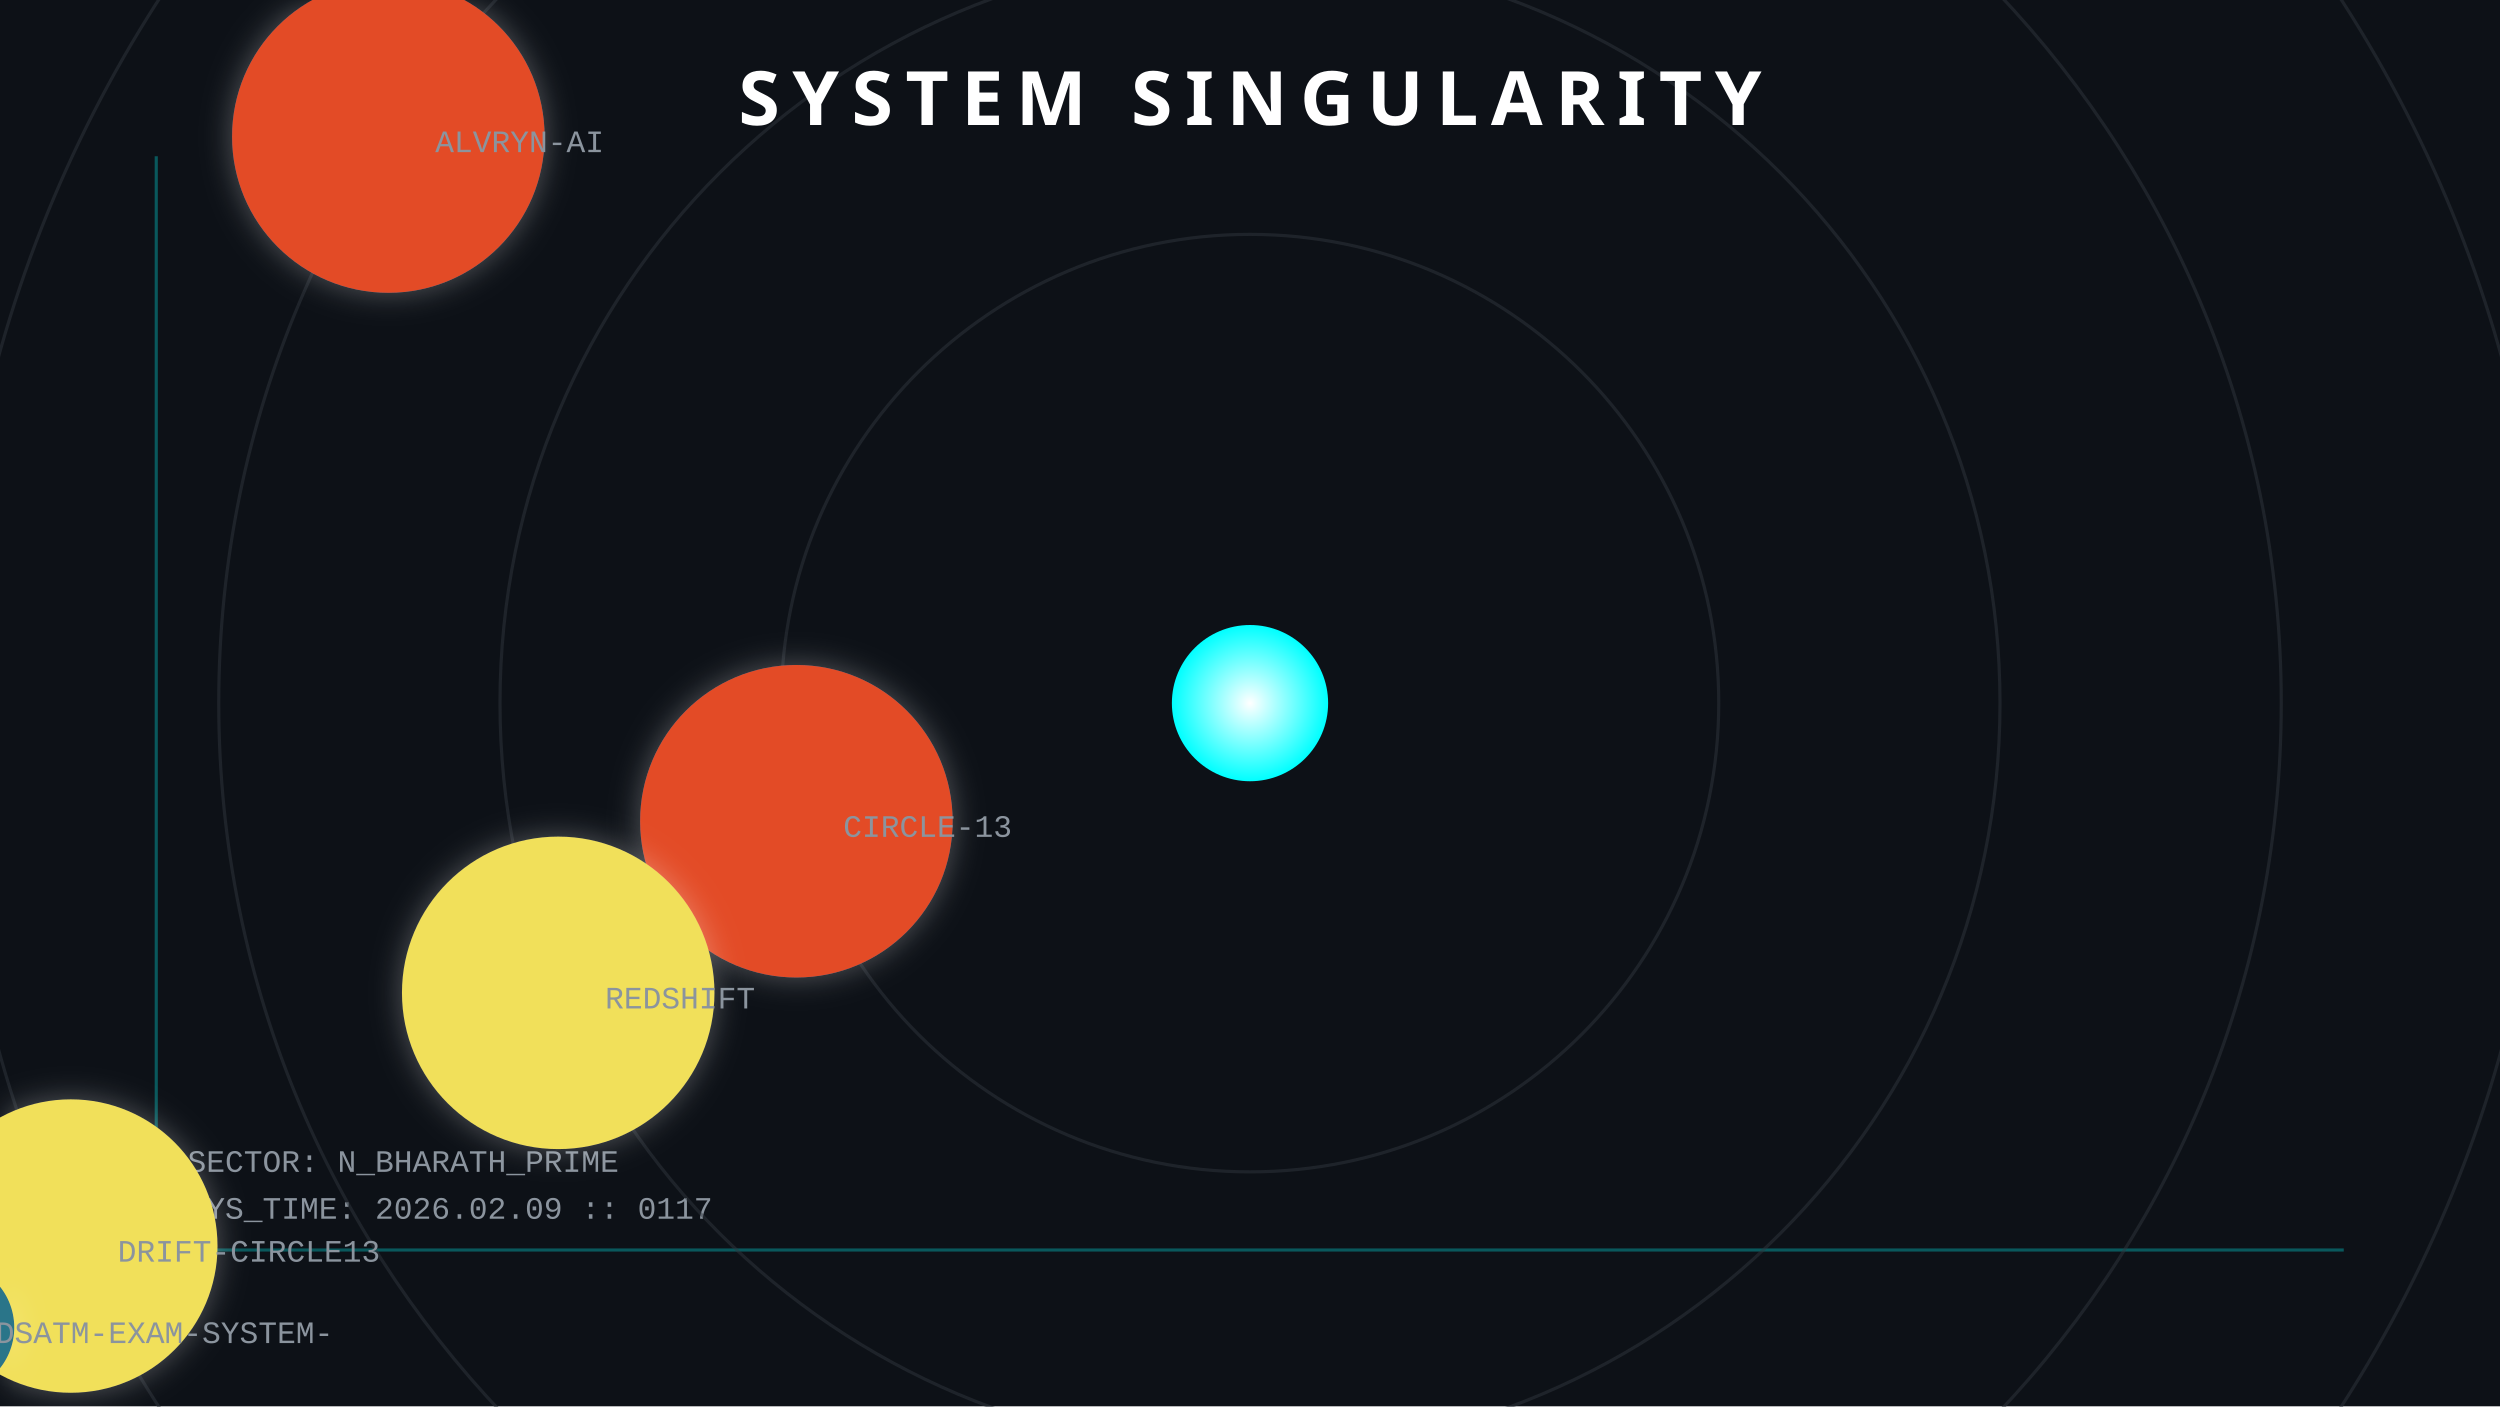
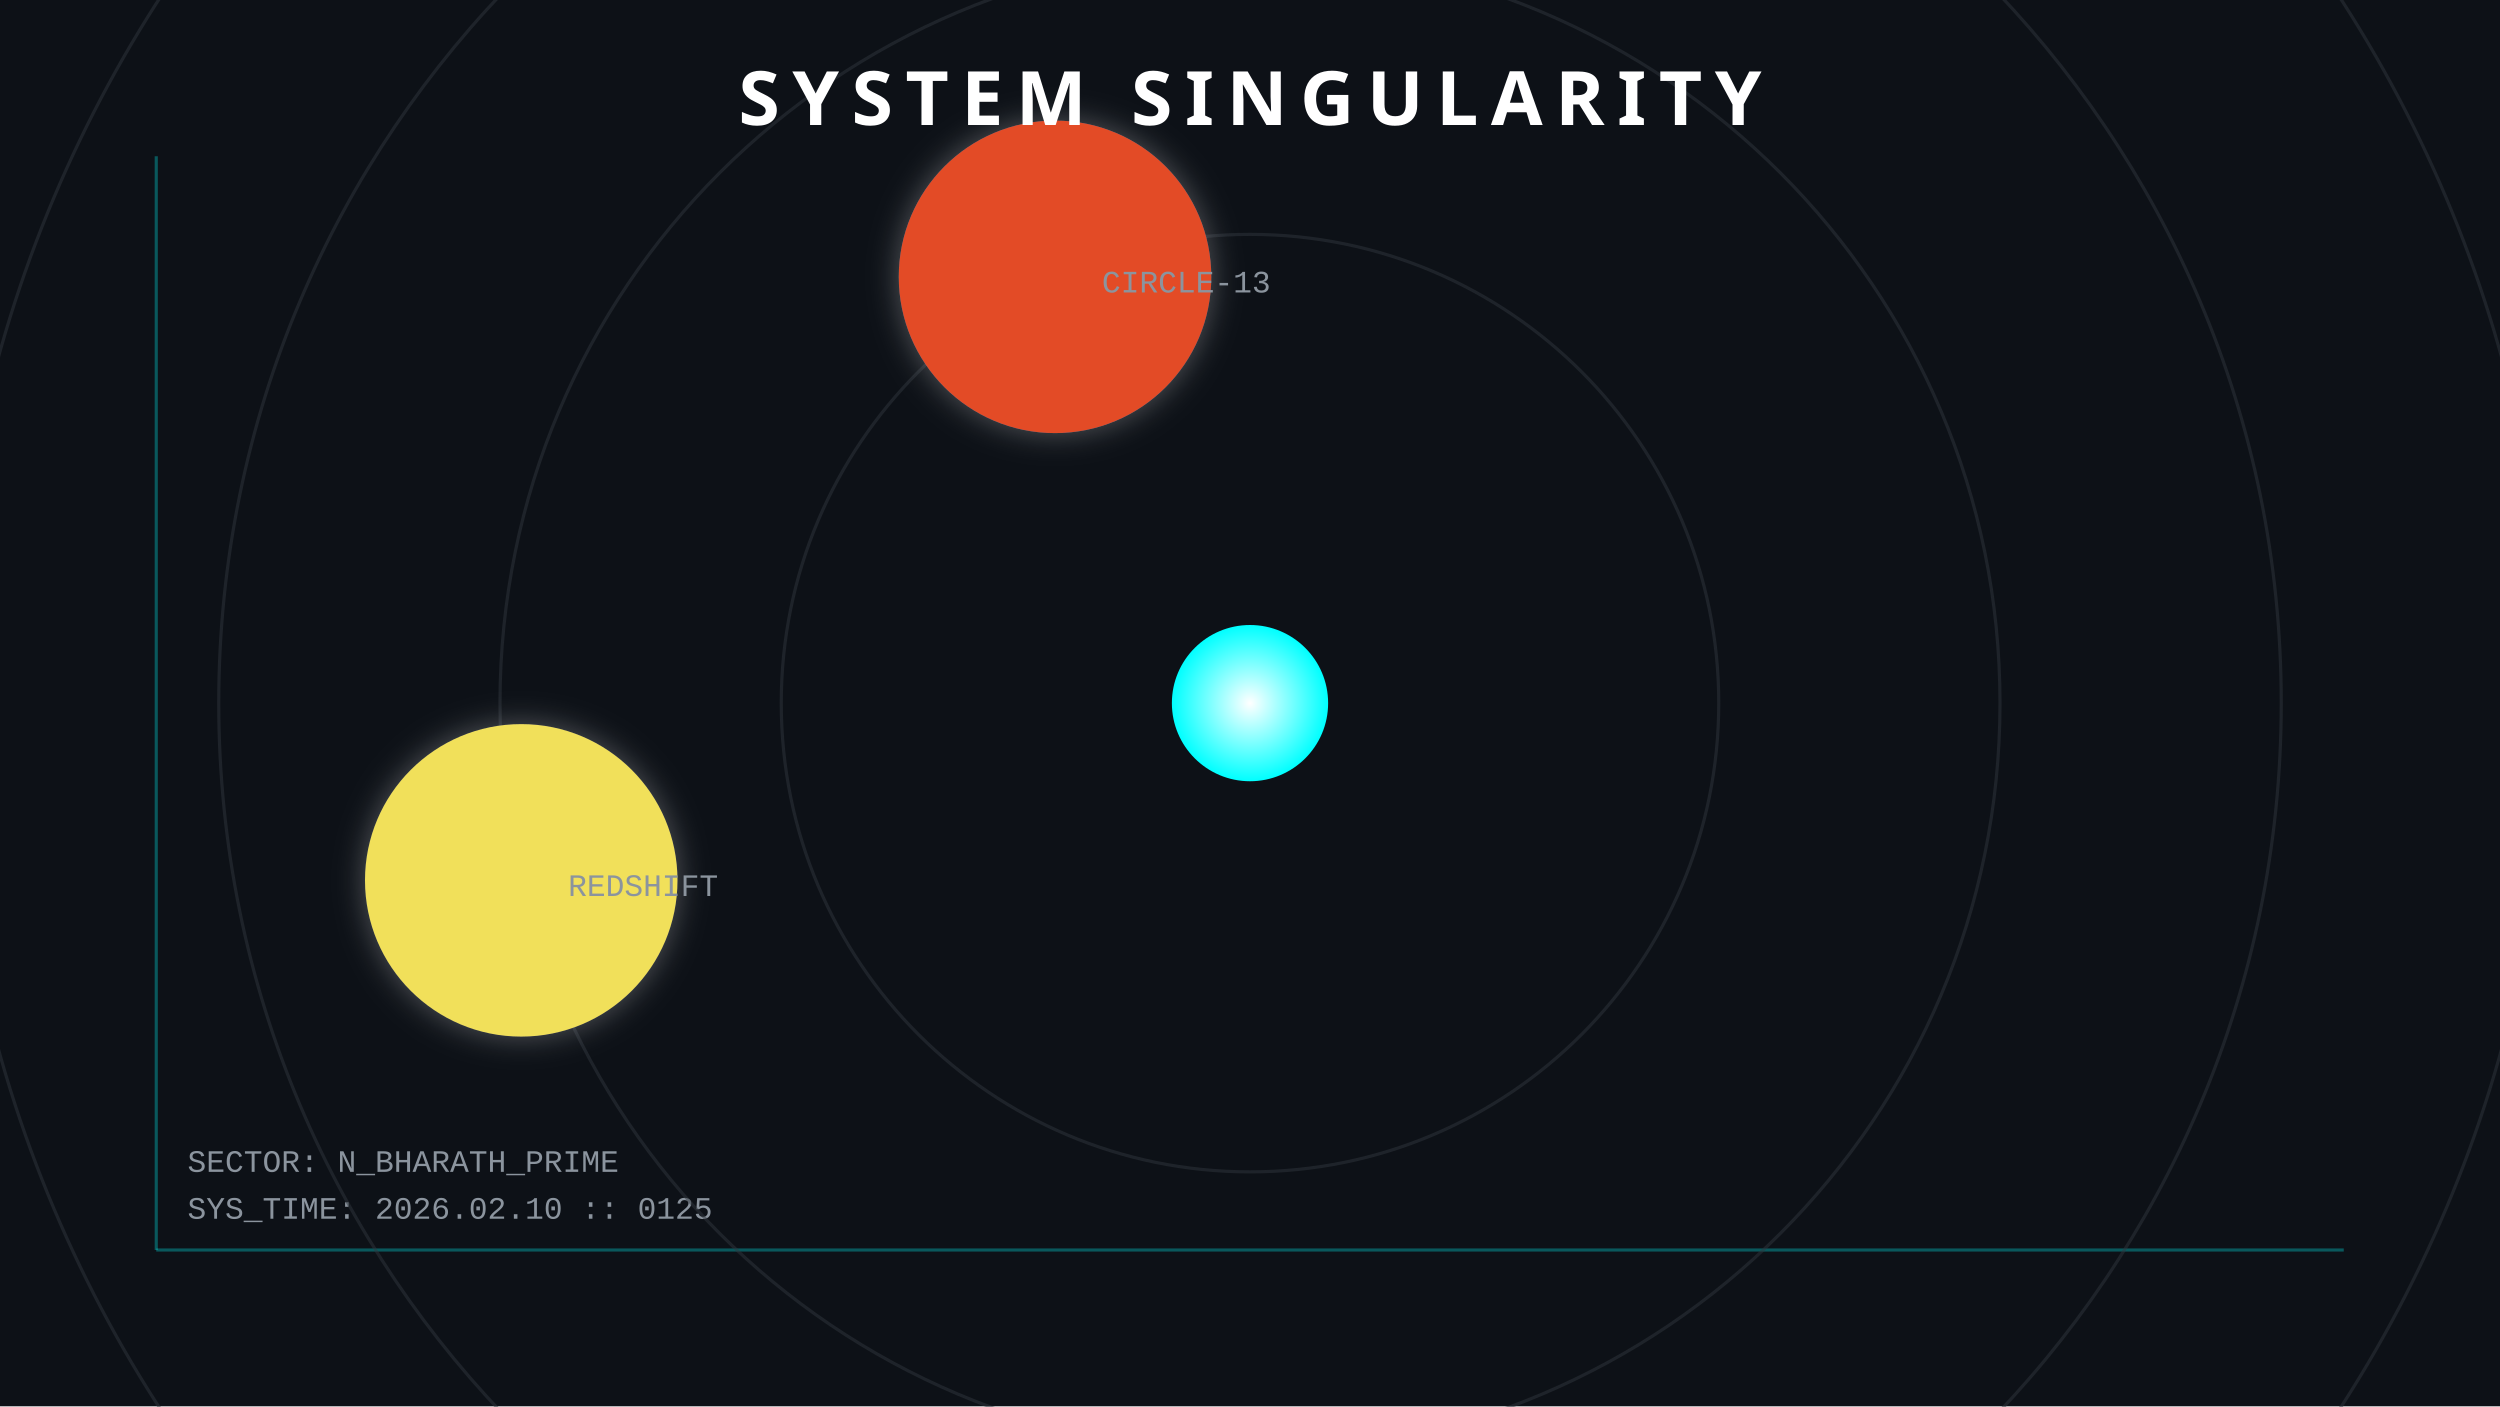
<svg xmlns="http://www.w3.org/2000/svg" width="800" height="450">
  <style>
        .orbit { fill: none; stroke: #30363d; stroke-width: 1; opacity: 0.5; }
        .planet { filter: drop-shadow(0 0 5px rgba(255,255,255,0.3)); }
        .text { font-family: 'Courier New', monospace; fill: #8b949e; font-size: 10px; }
        .title { font-family: sans-serif; fill: white; font-weight: bold; font-size: 24px; letter-spacing: 4px; }
        .hud-line { stroke: #00ffff; stroke-width: 1; opacity: 0.3; }
        
        /* ANIMATIONS */
        @keyframes pulse { 0% { r: 25; opacity: 0.8; } 50% { r: 30; opacity: 0.4; } 100% { r: 25; opacity: 0.8; } }
        .sun { animation: pulse 4s infinite; }
    </style>
  <rect width="100%" height="100%" fill="#0d1117" />
  <line x1="50" y1="50" x2="50" y2="400" class="hud-line" />
  <line x1="50" y1="400" x2="750" y2="400" class="hud-line" />
-   <text x="60" y="390" class="text">SYS_TIME: 2026.02.09 :: 0117</text>
+   <text x="60" y="390" class="text">SYS_TIME: 2026.02.10 :: 0125</text>
  <text x="60" y="375" class="text">SECTOR: N_BHARATH_PRIME</text>
  <circle cx="400" cy="225" r="25" fill="url(#grad1)" class="sun" />
  <defs>
    <radialGradient id="grad1" cx="50%" cy="50%" r="50%" fx="50%" fy="50%">
      <stop offset="0%" style="stop-color:white;stop-opacity:1" />
      <stop offset="100%" style="stop-color:#00ffff;stop-opacity:1" />
    </radialGradient>
  </defs>
  <circle cx="400" cy="225" r="150.0" class="orbit" />
-   <circle cx="254.84" cy="262.797" r="50" fill="#e34c26" class="planet" />
-   <text x="269.84" y="267.797" class="text" fill="white">CIRCLE-13</text>
+   <circle cx="337.609" cy="88.591" r="50" fill="#e34c26" class="planet" />
+   <text x="352.609" y="93.591" class="text" fill="white">CIRCLE-13</text>
  <circle cx="400" cy="225" r="240.0" class="orbit" />
-   <circle cx="178.63" cy="317.712" r="50" fill="#f1e05a" class="planet" />
-   <text x="193.63" y="322.712" class="text" fill="white">REDSHIFT</text>
+   <circle cx="166.797" cy="281.713" r="50" fill="#f1e05a" class="planet" />
+   <text x="181.797" y="286.713" class="text" fill="white">REDSHIFT</text>
  <circle cx="400" cy="225" r="330.0" class="orbit" />
-   <circle cx="124.268" cy="43.694" r="50" fill="#e34c26" class="planet" />
-   <text x="139.268" y="48.694" class="text" fill="white">ALVRYN-AI</text>
+   <circle cx="548.074" cy="519.914" r="50" fill="#e34c26" class="planet" />
+   <text x="563.074" y="524.914" class="text" fill="white">ALVRYN-AI</text>
  <circle cx="400" cy="225" r="415.422" class="orbit" />
-   <circle cx="22.653" cy="398.738" r="46.948" fill="#f1e05a" class="planet" />
-   <text x="37.653" y="403.738" class="text" fill="white">DRIFT-CIRCLE13</text>
+   <circle cx="279.299" cy="-172.501" r="46.948" fill="#f1e05a" class="planet" />
+   <text x="294.299" y="-167.501" class="text" fill="white">DRIFT-CIRCLE13</text>
  <circle cx="400" cy="225" r="461.81" class="orbit" />
-   <circle cx="-16.358" cy="424.784" r="20.925" fill="#2b7489" class="planet" />
-   <text x="-1.358" y="429.784" class="text" fill="white">DSATM-EXAM-SYSTEM-</text>
-   <circle cx="400" cy="225" r="504.821" class="orbit" />
-   <circle cx="287.945" cy="717.227" r="18.674" fill="#8b949e" class="planet" />
-   <text x="302.945" y="722.227" class="text" fill="white">NBHARATH1306</text>
-   <circle cx="400" cy="225" r="547.053" class="orbit" />
-   <circle cx="882.075" cy="483.593" r="18.155" fill="#e34c26" class="planet" />
-   <text x="897.075" y="488.593" class="text" fill="white">WEBSITE-EQUDATOR-TRADING-PLATFORM</text>
-   <circle cx="400" cy="225" r="577.885" class="orbit" />
-   <circle cx="-108.508" cy="-49.539" r="10.555" fill="#8b949e" class="planet" />
-   <text x="-93.508" y="-44.539" class="text" fill="white">FLASK</text>
-   <circle cx="400" cy="225" r="608.159" class="orbit" />
-   <circle cx="-106.617" cy="561.447" r="10.182" fill="#8b949e" class="planet" />
-   <text x="-91.617" y="566.447" class="text" fill="white">HCF-INTERNSHIP</text>
-   <circle cx="400" cy="225" r="637.028" class="orbit" />
-   <circle cx="938.663" cy="565.067" r="9.246" fill="#8b949e" class="planet" />
+   <circle cx="196.236" cy="-189.425" r="20.925" fill="#2b7489" class="planet" />
+   <text x="211.236" y="-184.425" class="text" fill="white">DSATM-EXAM-SYSTEM-</text>
+   <circle cx="400" cy="225" r="504.822" class="orbit" />
+   <circle cx="609.481" cy="684.307" r="18.675" fill="#8b949e" class="planet" />
+   <text x="624.481" y="689.307" class="text" fill="white">NBHARATH1306</text>
+   <circle cx="400" cy="225" r="547.054" class="orbit" />
+   <circle cx="-50.957" cy="-84.687" r="18.155" fill="#e34c26" class="planet" />
+   <text x="-35.957" y="-79.687" class="text" fill="white">WEBSITE-EQUDATOR-TRADING-PLATFORM</text>
+   <circle cx="400" cy="225" r="577.887" class="orbit" />
+   <circle cx="788.057" cy="653.211" r="10.555" fill="#8b949e" class="planet" />
+   <text x="803.057" y="658.211" class="text" fill="white">FLASK</text>
+   <circle cx="400" cy="225" r="608.16" class="orbit" />
+   <circle cx="-88.078" cy="587.82" r="10.182" fill="#8b949e" class="planet" />
+   <text x="-73.078" y="592.82" class="text" fill="white">HCF-INTERNSHIP</text>
+   <circle cx="400" cy="225" r="637.029" class="orbit" />
+   <circle cx="448.675" cy="-410.167" r="9.246" fill="#8b949e" class="planet" />
  <text x="400" y="40" text-anchor="middle" class="title">SYSTEM SINGULARITY</text>
</svg>
